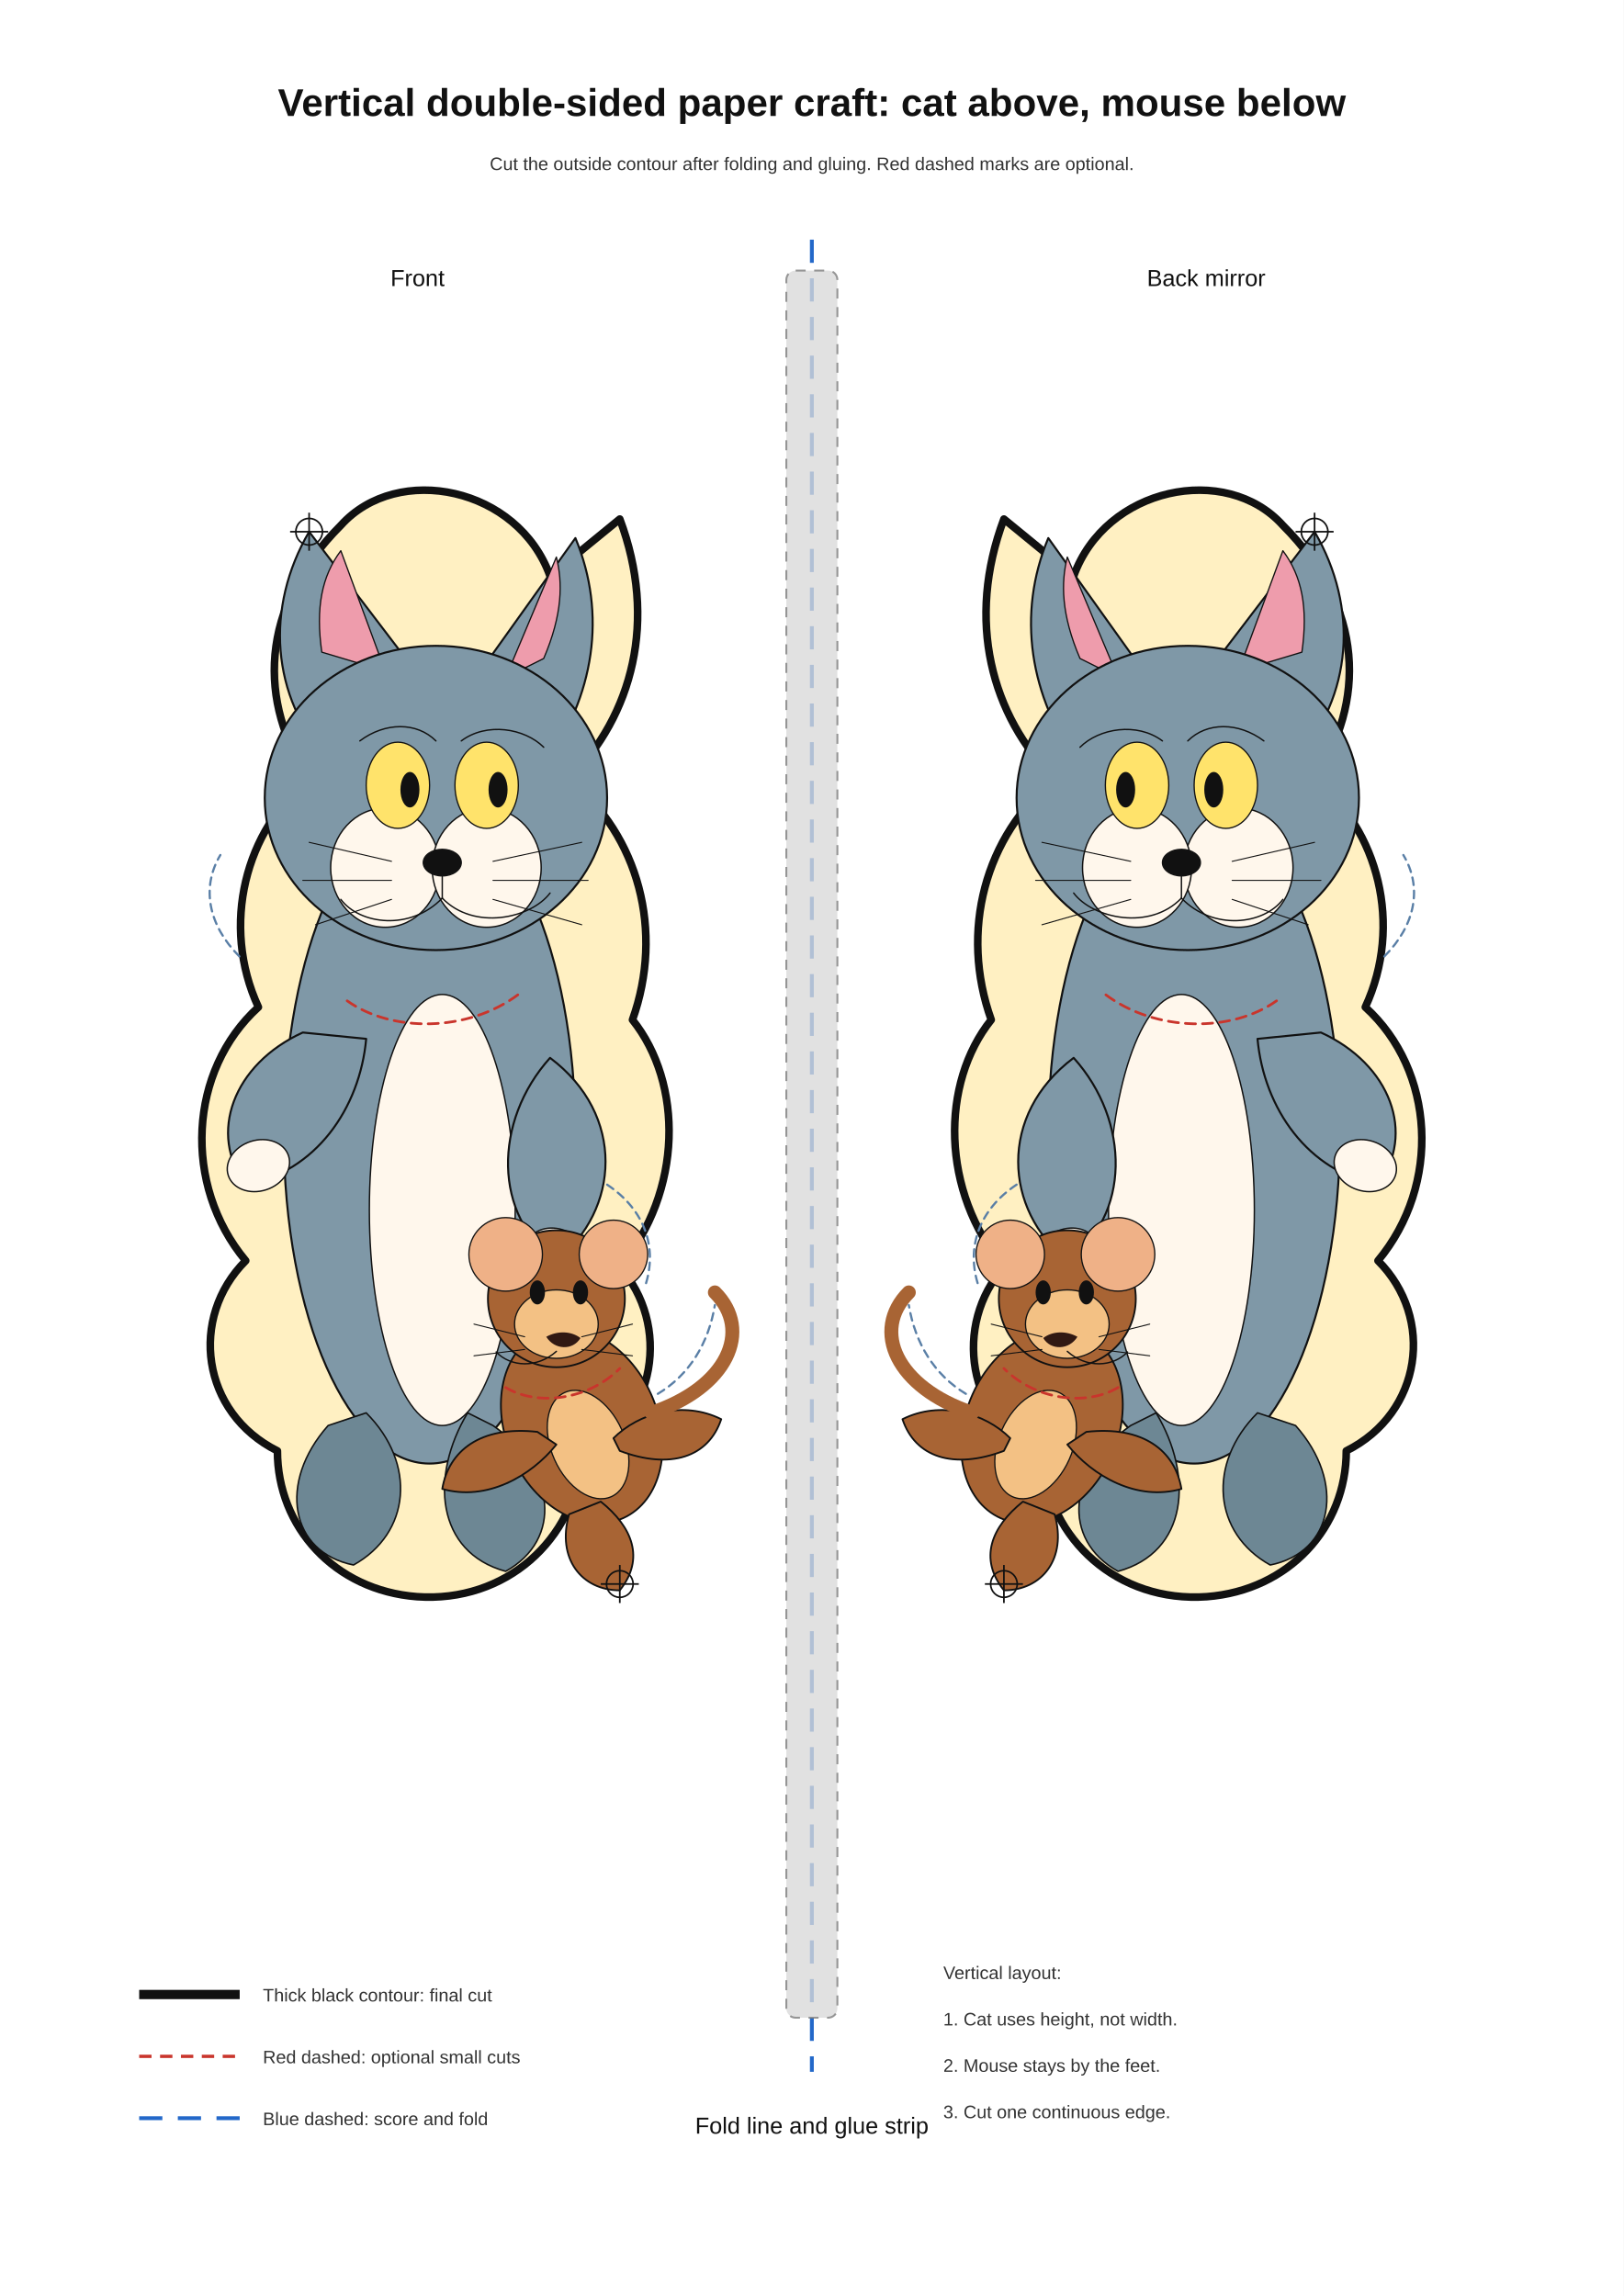
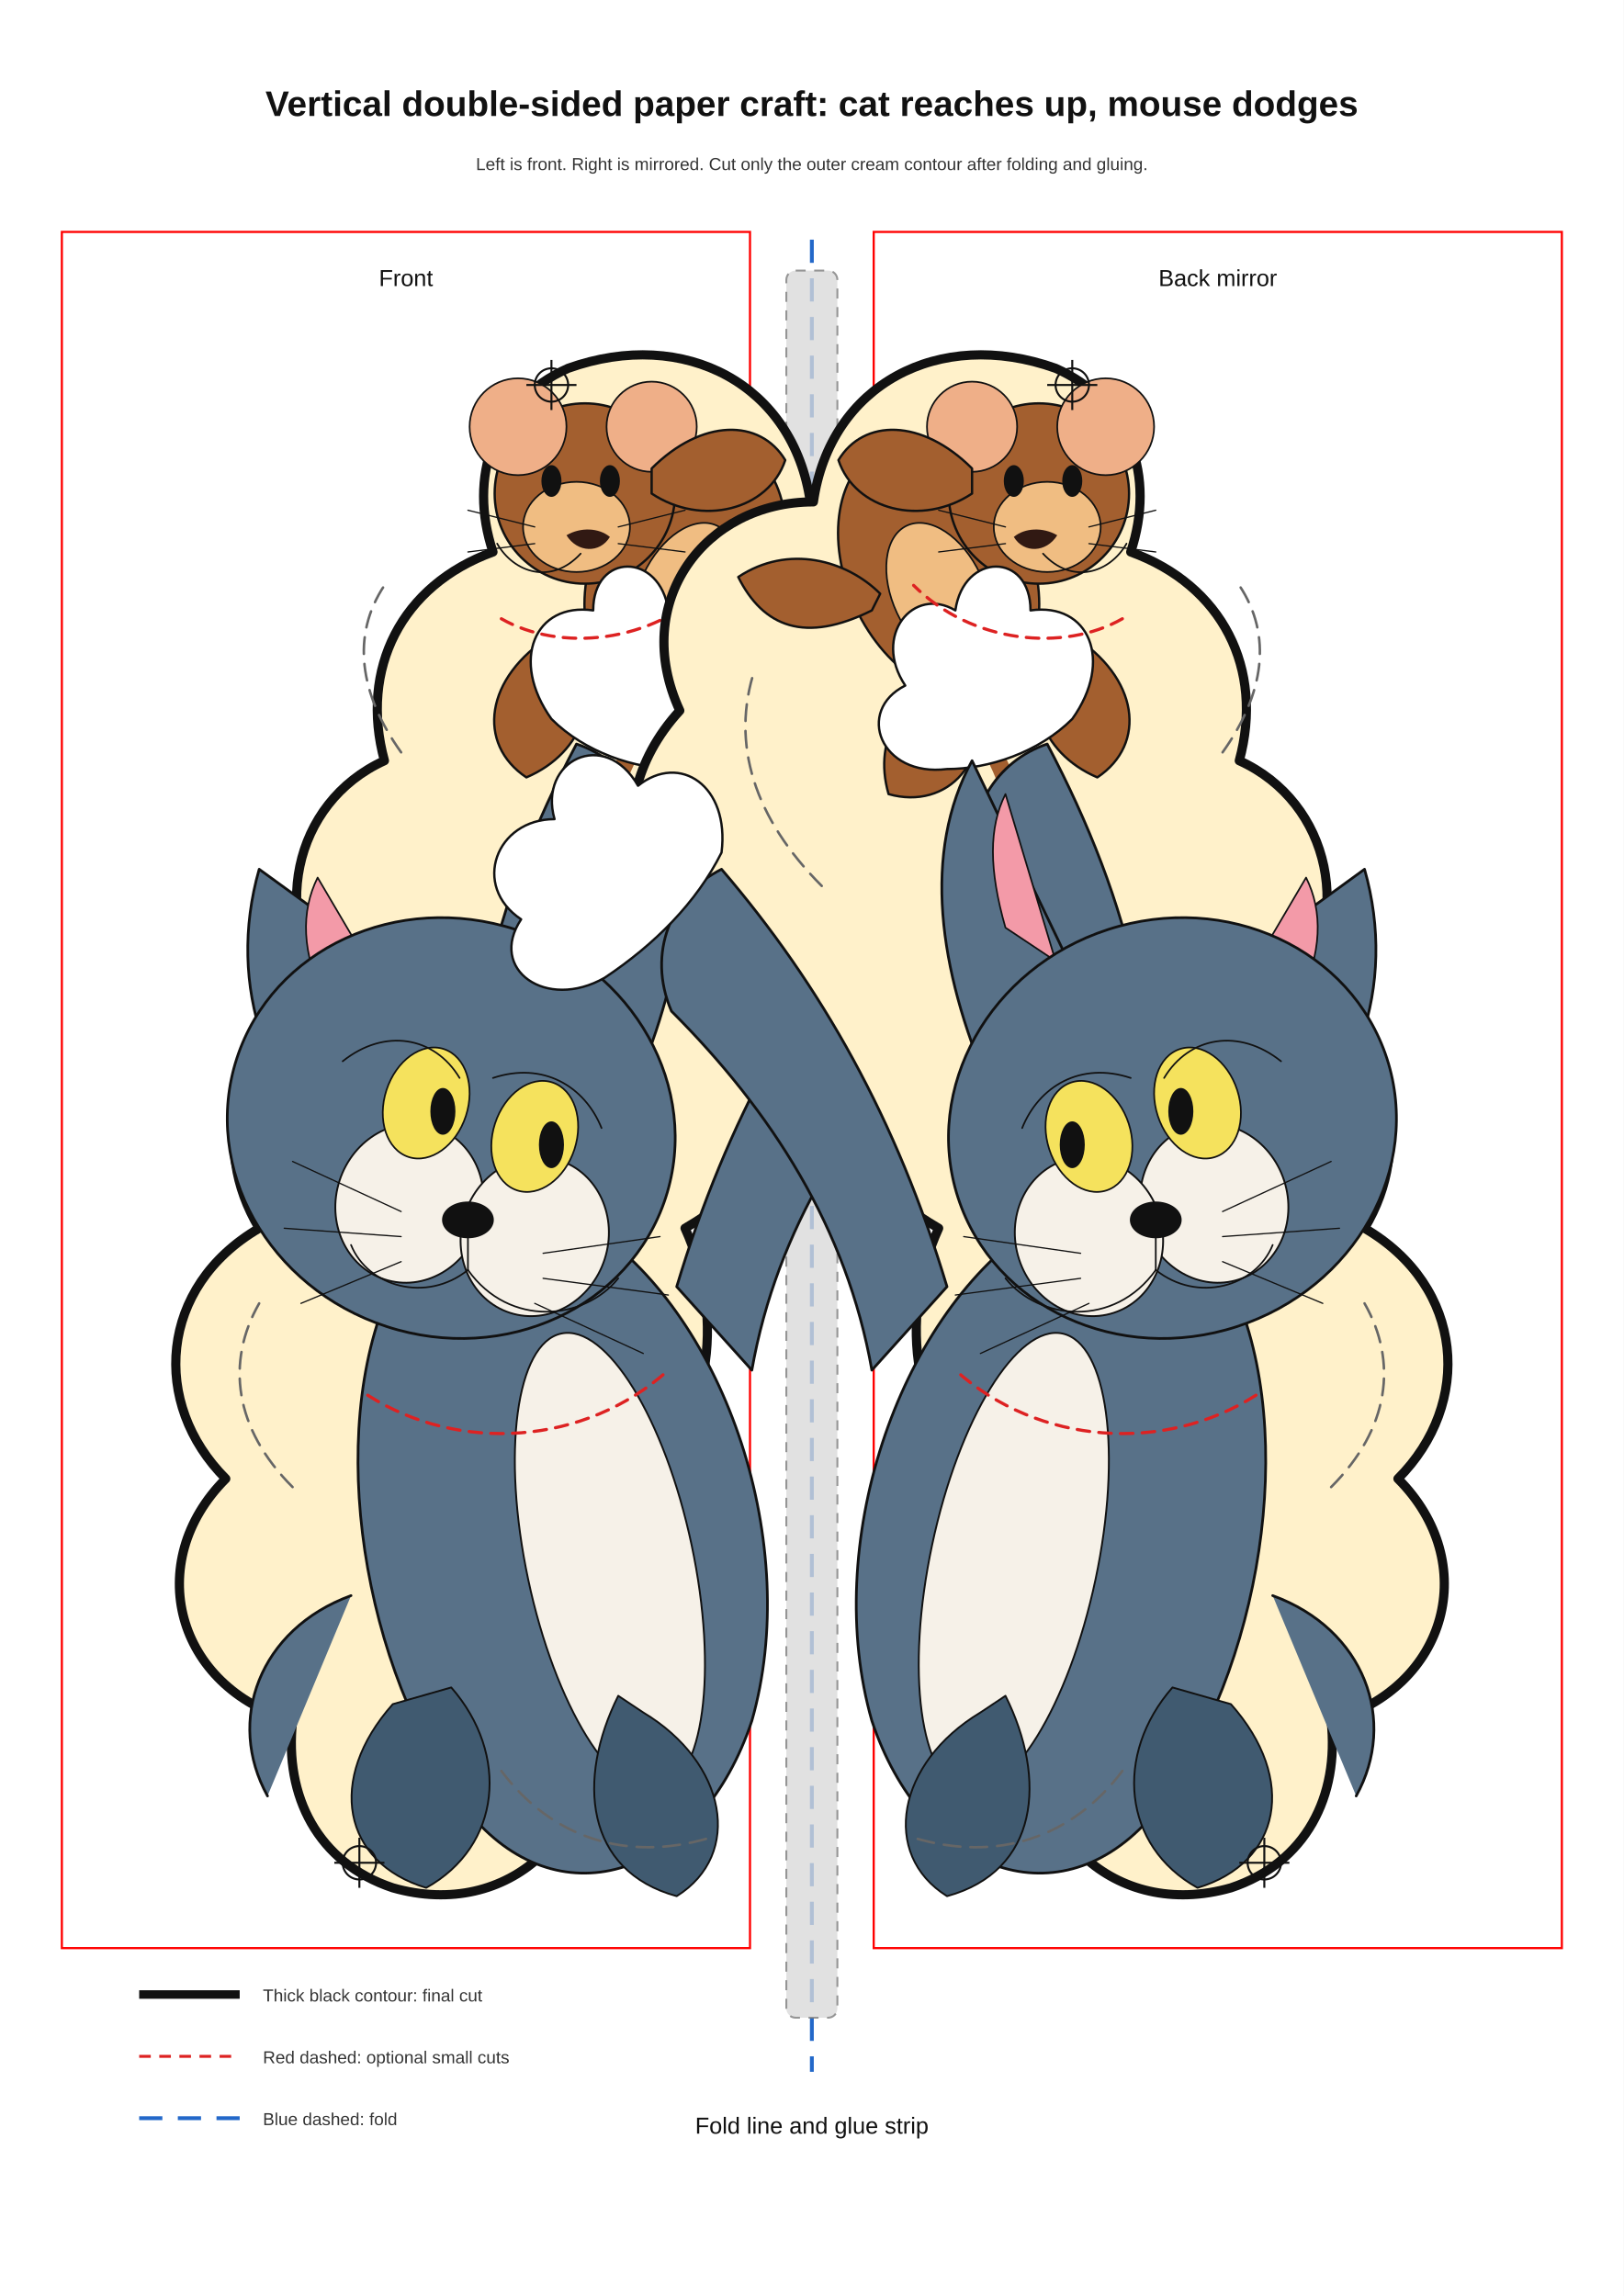
<svg xmlns="http://www.w3.org/2000/svg" width="210mm" height="297mm" viewBox="0 0 210 297" role="img" aria-labelledby="title desc">
  <defs>
    <style>
      .page { fill: #fff; }
-       .headline { font: 700 5px Arial, sans-serif; fill: #111; }
+       .panel { fill: none; stroke: #f00; stroke-width: 0.28; }
+       .headline { font: 700 4.6px Arial, sans-serif; fill: #111; }
      .label { font: 3px Arial, sans-serif; fill: #111; }
-       .tiny { font: 2.35px Arial, sans-serif; fill: #333; }
-       .backing { fill: #fff0c2; stroke: #111; stroke-width: 1.2; stroke-linejoin: round; stroke-linecap: round; }
-       .cat { fill: #7f98a7; stroke: #111; stroke-width: 0.32; stroke-linejoin: round; stroke-linecap: round; }
-       .cat-dark { fill: #6d8794; stroke: #111; stroke-width: 0.24; stroke-linejoin: round; stroke-linecap: round; }
-       .cat-light { fill: #fff7ec; stroke: #111; stroke-width: 0.22; stroke-linejoin: round; stroke-linecap: round; }
-       .cat-ear { fill: #ee9cac; stroke: #111; stroke-width: 0.2; stroke-linejoin: round; }
-       .cat-eye { fill: #ffe36b; stroke: #111; stroke-width: 0.2; }
-       .mouse { fill: #a86434; stroke: #111; stroke-width: 0.28; stroke-linejoin: round; stroke-linecap: round; }
-       .mouse-light { fill: #f3c184; stroke: #111; stroke-width: 0.2; stroke-linejoin: round; stroke-linecap: round; }
-       .mouse-ear { fill: #efb187; stroke: #111; stroke-width: 0.2; }
-       .line { fill: none; stroke: #111; stroke-width: 0.22; stroke-linecap: round; stroke-linejoin: round; }
-       .thin { fill: none; stroke: #111; stroke-width: 0.16; stroke-linecap: round; }
-       .motion { fill: none; stroke: #5a7fa6; stroke-width: 0.35; stroke-linecap: round; stroke-dasharray: 1.2 0.9; }
-       .optional { fill: none; stroke: #c9352c; stroke-width: 0.42; stroke-linecap: round; stroke-linejoin: round; stroke-dasharray: 1.6 1.1; }
+       .tiny { font: 2.25px Arial, sans-serif; fill: #333; }
+       .backing { fill: #fff1ca; stroke: #111; stroke-width: 1.1; stroke-linejoin: round; stroke-linecap: round; }
+       .cat { fill: #587188; stroke: #111; stroke-width: 0.32; stroke-linejoin: round; stroke-linecap: round; }
+       .cat-dark { fill: #405a70; stroke: #111; stroke-width: 0.22; stroke-linejoin: round; stroke-linecap: round; }
+       .cat-light { fill: #f6f1e8; stroke: #111; stroke-width: 0.22; stroke-linejoin: round; stroke-linecap: round; }
+       .cat-ear { fill: #f39aa8; stroke: #111; stroke-width: 0.2; stroke-linejoin: round; }
+       .cat-eye { fill: #f5e25d; stroke: #111; stroke-width: 0.2; }
+       .glove { fill: #fff; stroke: #111; stroke-width: 0.28; stroke-linejoin: round; stroke-linecap: round; }
+       .mouse { fill: #a35f2f; stroke: #111; stroke-width: 0.28; stroke-linejoin: round; stroke-linecap: round; }
+       .mouse-light { fill: #f0bd82; stroke: #111; stroke-width: 0.2; stroke-linejoin: round; stroke-linecap: round; }
+       .mouse-ear { fill: #efaf88; stroke: #111; stroke-width: 0.2; }
+       .line { fill: none; stroke: #111; stroke-width: 0.2; stroke-linecap: round; stroke-linejoin: round; }
+       .thin { fill: none; stroke: #111; stroke-width: 0.15; stroke-linecap: round; }
+       .motion { fill: none; stroke: #666; stroke-width: 0.3; stroke-linecap: round; stroke-dasharray: 2 1.2; }
+       .optional { fill: none; stroke: #d22; stroke-width: 0.38; stroke-linecap: round; stroke-linejoin: round; stroke-dasharray: 1.5 1.1; }
      .fold { fill: none; stroke: #2368c9; stroke-width: 0.5; stroke-dasharray: 3 2; }
      .glue { fill: #d9d9d9; stroke: #777; stroke-width: 0.25; stroke-dasharray: 1.3 1.1; opacity: 0.78; }
-       .mark { fill: none; stroke: #111; stroke-width: 0.26; }
+       .mark { fill: none; stroke: #111; stroke-width: 0.24; }
    </style>
    <g id="registration-mark">
-       <circle class="mark" cx="0" cy="0" r="2.1" />
+       <circle class="mark" cx="0" cy="0" r="2" />
      <path class="mark" d="M-3 0H3M0 -3V3" />
    </g>
-     <g id="vertical-chase">
-       <path class="backing" d="         M44 28         C53 18 72 22 77 36         L88 27         C94 43 90 58 80 68         C91 77 95 92 90 106         C98 116 98 133 88 145         C96 154 94 169 82 175         C81 188 70 198 56 197         C43 196 34 186 34 174         C22 168 20 153 29 144         C19 132 20 114 31 104         C25 91 29 76 39 68         C31 56 31 41 44 28         Z" />
-       <ellipse class="cat" cx="58" cy="124" rx="23" ry="52" />
-       <ellipse class="cat-light" cx="60" cy="136" rx="11.5" ry="34" />
-       <path class="cat" d="M38 108C27 113 23 124 29 132C40 130 47 120 48 109Z" />
-       <ellipse class="cat-light" cx="31" cy="129" rx="5.0" ry="4.0" transform="rotate(-18 31 129)" />
-       <path class="cat" d="M77 112C89 121 88 136 78 144C68 137 68 122 77 112Z" />
-       <ellipse class="cat-light" cx="78" cy="143" rx="5.0" ry="4.0" transform="rotate(22 78 143)" />
-       <path class="cat-dark" d="M42 170C34 179 36 190 46 192C55 187 56 176 48 168Z" />
-       <path class="cat-dark" d="M68 170C78 177 79 188 70 193C59 190 58 178 64 168Z" />
-       <path class="cat" d="M81 150C88 157 90 166 85 174" fill="none" stroke="#7f98a7" stroke-width="2.6" />
-       <path class="cat" d="M42 65C33 55 32 41 39 29L55 50Z" />
-       <path class="cat-ear" d="M41 48C40 41 41 36 44 32L51 51Z" />
-       <path class="cat" d="M76 66C84 55 86 42 81 30L66 51Z" />
-       <path class="cat-ear" d="M76 49C79 42 79 37 78 33L70 52Z" />
-       <ellipse class="cat" cx="59" cy="71" rx="27" ry="24" />
-       <ellipse class="cat-light" cx="51" cy="82" rx="8.6" ry="9.4" />
-       <ellipse class="cat-light" cx="67" cy="82" rx="8.6" ry="9.4" />
-       <ellipse class="cat-eye" cx="53" cy="69" rx="5.0" ry="6.8" />
-       <ellipse class="cat-eye" cx="67" cy="69" rx="5.0" ry="6.8" />
-       <ellipse cx="54.9" cy="69.7" rx="1.5" ry="2.8" fill="#111" />
-       <ellipse cx="68.8" cy="69.7" rx="1.5" ry="2.8" fill="#111" />
-       <ellipse cx="60" cy="81.2" rx="3.0" ry="2.1" fill="#111" stroke="#111" stroke-width="0.2" />
-       <path class="line" d="M60 83.4V86.8" />
-       <path class="line" d="M60 86.8C55 92 47 91 44 87" />
-       <path class="line" d="M60 86.8C65 92 74 90 77 86" />
-       <path class="line" d="M47 62C51 59 56 59 59 62M63 62C67 59 73 60 76 63" />
-       <path class="thin" d="M52 81L39 78M52 84L38 84M52 87L40 91" />
-       <path class="thin" d="M68 81L82 78M68 84L83 84M68 87L82 91" />
-       <ellipse class="mouse" cx="82" cy="170" rx="12" ry="16" transform="rotate(-24 82 170)" />
-       <ellipse class="mouse-light" cx="83" cy="173" rx="5.8" ry="9.0" transform="rotate(-24 83 173)" />
-       <circle class="mouse" cx="78" cy="150" r="10.8" />
-       <circle class="mouse-ear" cx="70" cy="143" r="5.8" />
-       <circle class="mouse-ear" cx="87" cy="143" r="5.4" />
-       <ellipse class="mouse-light" cx="78" cy="154" rx="6.6" ry="5.4" />
-       <ellipse cx="75" cy="149" rx="1.2" ry="1.9" fill="#111" />
-       <ellipse cx="81.8" cy="149" rx="1.2" ry="1.9" fill="#111" />
-       <path d="M76.4 156C78.2 155 80.4 155.1 81.8 156.2C80.6 158.2 77.7 158.1 76.4 156Z" fill="#311913" />
-       <path class="line" d="M78 158.3C75 161 70.8 160.8 68.5 158.4" />
-       <path class="mouse" d="M75 171C66 170 61 174 60 180C67 182 74 178 78 173Z" />
-       <path class="mouse" d="M88 174C96 177 102 175 104 169C98 166 91 168 87 172Z" />
-       <path class="mouse" d="M80 184C78 191 82 196 88 196C92 191 90 186 85 182Z" />
-       <path d="M93 168C105 164 109 155 103 149" fill="none" stroke="#a86434" stroke-width="2.2" stroke-linecap="round" />
-       <path class="thin" d="M73 156L65 154M73 158L65 159M82 156L90 154M82 158L90 159" />
-       <path class="motion" d="M28 96C23 91 22 85 25 80" />
-       <path class="motion" d="M86 132C92 136 94 142 92 148" />
-       <path class="motion" d="M94 165C99 162 102 157 103 151" />
-       <path class="optional" d="M45 103C52 108 64 108 72 102" />
-       <path class="optional" d="M70 164C75 167 83 166 88 161" />
-       <use href="#registration-mark" x="39" y="29" />
-       <use href="#registration-mark" x="88" y="195" />
+     <g id="reaching-scene">
+       <path class="backing" d="         M56 8         C70 3 83 10 85 24         C98 24 107 36 101 49         C112 61 106 77 92 79         C90 92 82 104 70 111         C75 122 73 135 64 143         C72 151 69 165 58 170         C60 183 49 194 35 190         C26 187 22 179 23 170         C9 166 5 151 15 141         C6 132 7 118 19 111         C13 101 16 89 28 84         C20 74 23 60 34 55         C31 44 36 34 47 30         C44 21 47 12 56 8         Z" />
+       <ellipse class="mouse" cx="70" cy="32" rx="11" ry="16" transform="rotate(25 70 32)" />
+       <ellipse class="mouse-light" cx="70" cy="35" rx="5.5" ry="9" transform="rotate(25 70 35)" />
+       <circle class="mouse" cx="58" cy="23" r="10.8" />
+       <circle class="mouse-ear" cx="50" cy="15" r="5.8" />
+       <circle class="mouse-ear" cx="66" cy="15" r="5.4" />
+       <ellipse class="mouse-light" cx="57" cy="27" rx="6.4" ry="5.4" />
+       <ellipse cx="54" cy="21.5" rx="1.2" ry="1.9" fill="#111" />
+       <ellipse cx="61" cy="21.5" rx="1.2" ry="1.9" fill="#111" />
+       <path d="M55.8 28C57.5 27 59.7 27.1 61 28.2C59.8 30.2 57.1 30.1 55.8 28Z" fill="#311913" />
+       <path class="line" d="M57.5 30.2C54 34 49.5 32.5 47.5 29" />
+       <path class="mouse" d="M66 20C72 14 79 14 82 19C80 25 72 27 66 23Z" />
+       <path class="mouse" d="M78 37C86 41 91 39 94 33C88 29 81 31 77 35Z" />
+       <path class="mouse" d="M66 46C63 55 69 61 76 59C78 52 74 47 68 44Z" />
+       <path class="mouse" d="M54 40C46 45 45 53 51 57C58 54 60 47 57 41Z" />
+       <path d="M73 44C63 50 58 62 61 75" fill="none" stroke="#a35f2f" stroke-width="2.1" stroke-linecap="round" />
+       <path class="thin" d="M52 27L44 25M52 29L44 30M62 27L70 25M62 29L70 30" />
+       <path class="cat" d="M34 120C27 138 32 166 45 182C56 194 72 188 78 170C84 149 75 122 59 111C49 104 39 108 34 120Z" />
+       <ellipse class="cat-light" cx="61" cy="151" rx="10" ry="28" transform="rotate(-12 61 151)" />
+       <path class="cat" d="M46 112C42 91 47 72 57 53C63 55 67 61 66 69C60 84 55 99 56 115Z" />
+       <path class="glove" d="M54 50C49 43 52 36 59 37C59 30 67 30 68 37C73 34 78 40 74 46C80 49 77 57 69 56C64 56 58 54 54 50Z" />
+       <path class="cat" d="M69 118C75 98 84 82 96 68C102 71 105 78 102 85C90 97 81 111 78 128Z" />
+       <path class="glove" d="M96 66C95 58 101 54 106 58C110 51 118 55 116 62C123 62 126 70 120 74C124 80 117 85 110 81C104 77 99 72 96 66Z" />
+       <path class="cat-dark" d="M35 168C27 177 29 187 39 190C48 185 49 174 42 166Z" />
+       <path class="cat-dark" d="M65 169C75 175 77 186 69 191C58 188 57 177 62 167Z" />
+       <path class="cat" d="M30 155C19 159 15 170 20 179" fill="none" stroke="#587188" stroke-width="2.4" />
+       <path class="cat" d="M31 104C20 96 15 82 19 68L41 84Z" />
+       <path class="cat-ear" d="M27 84C24 78 24 73 26 69L36 86Z" />
+       <path class="cat" d="M64 94C70 80 72 66 66 55L54 80Z" />
+       <path class="cat-ear" d="M62 75C64 68 64 63 62 59L56 79Z" />
+       <ellipse class="cat" cx="42" cy="99" rx="27" ry="25" transform="rotate(18 42 99)" />
+       <ellipse class="cat-light" cx="37" cy="108" rx="8.8" ry="9.6" transform="rotate(18 37 108)" />
+       <ellipse class="cat-light" cx="52" cy="112" rx="8.8" ry="9.6" transform="rotate(18 52 112)" />
+       <ellipse class="cat-eye" cx="39" cy="96" rx="5" ry="6.8" transform="rotate(18 39 96)" />
+       <ellipse class="cat-eye" cx="52" cy="100" rx="5" ry="6.8" transform="rotate(18 52 100)" />
+       <ellipse cx="41" cy="97" rx="1.5" ry="2.8" fill="#111" />
+       <ellipse cx="54" cy="101" rx="1.5" ry="2.8" fill="#111" />
+       <ellipse cx="44" cy="110" rx="3" ry="2.1" fill="#111" stroke="#111" stroke-width="0.2" />
+       <path class="line" d="M44 112V116" />
+       <path class="line" d="M44 116C39 120 32 118 30 113" />
+       <path class="line" d="M44 116C49 123 58 122 62 117" />
+       <path class="line" d="M29 91C34 87 40 88 43 93M47 93C53 91 58 94 60 99" />
+       <path class="thin" d="M36 109L23 103M36 112L22 111M36 115L24 120" />
+       <path class="thin" d="M53 114L67 112M53 117L68 119M52 120L65 126" />
+       <path class="motion" d="M36 54C31 47 30 40 34 34" />
+       <path class="motion" d="M84 70C92 62 95 53 92 44" />
+       <path class="motion" d="M23 142C16 135 15 127 19 120" />
+       <path class="motion" d="M48 176C54 184 63 187 73 184" />
+       <path class="optional" d="M32 131C43 138 58 137 68 128" />
+       <path class="optional" d="M48 38C55 42 66 41 73 34" />
+       <use href="#registration-mark" x="54" y="10" />
+       <use href="#registration-mark" x="31" y="187" />
    </g>
  </defs>
  <rect class="page" x="0" y="0" width="210" height="297" />
-   <text class="headline" x="105" y="15" text-anchor="middle">Vertical double-sided paper craft: cat above, mouse below</text>
-   <text class="tiny" x="105" y="22" text-anchor="middle">Cut the outside contour after folding and gluing. Red dashed marks are optional.</text>
+   <text class="headline" x="105" y="15" text-anchor="middle">Vertical double-sided paper craft: cat reaches up, mouse dodges</text>
+   <text class="tiny" x="105" y="22" text-anchor="middle">Left is front. Right is mirrored. Cut only the outer cream contour after folding and gluing.</text>
  <line class="fold" x1="105" y1="31" x2="105" y2="268" />
  <rect class="glue" x="101.7" y="35" width="6.6" height="226" rx="1.2" />
  <text class="label" x="105" y="276" text-anchor="middle">Fold line and glue strip</text>
-   <text class="label" x="54" y="37" text-anchor="middle">Front</text>
-   <text class="label" x="156" y="37" text-anchor="middle">Back mirror</text>
-   <use href="#vertical-chase" transform="translate(8 45) scale(0.82)" />
-   <use href="#vertical-chase" transform="translate(210 0) scale(-1 1) translate(8 45) scale(0.82)" />
+   <rect class="panel" x="8" y="30" width="89" height="222" />
+   <rect class="panel" x="113" y="30" width="89" height="222" />
+   <text class="label" x="52.5" y="37" text-anchor="middle">Front</text>
+   <text class="label" x="157.5" y="37" text-anchor="middle">Back mirror</text>
+   <use href="#reaching-scene" transform="translate(13 39) scale(1.08)" />
+   <use href="#reaching-scene" transform="translate(210 0) scale(-1 1) translate(13 39) scale(1.08)" />
  <g transform="translate(18 258)">
-     <line x1="0" y1="0" x2="13" y2="0" stroke="#111" stroke-width="1.2" />
+     <line x1="0" y1="0" x2="13" y2="0" stroke="#111" stroke-width="1.1" />
    <text class="tiny" x="16" y="0.9">Thick black contour: final cut</text>
-     <line x1="0" y1="8" x2="13" y2="8" stroke="#c9352c" stroke-width="0.42" stroke-dasharray="1.6 1.1" />
+     <line x1="0" y1="8" x2="13" y2="8" stroke="#d22" stroke-width="0.38" stroke-dasharray="1.5 1.1" />
    <text class="tiny" x="16" y="8.9">Red dashed: optional small cuts</text>
    <line x1="0" y1="16" x2="13" y2="16" stroke="#2368c9" stroke-width="0.5" stroke-dasharray="3 2" />
-     <text class="tiny" x="16" y="16.9">Blue dashed: score and fold</text>
-   </g>
-   <g transform="translate(122 256)">
-     <text class="tiny" x="0" y="0">Vertical layout:</text>
-     <text class="tiny" x="0" y="6">1. Cat uses height, not width.</text>
-     <text class="tiny" x="0" y="12">2. Mouse stays by the feet.</text>
-     <text class="tiny" x="0" y="18">3. Cut one continuous edge.</text>
+     <text class="tiny" x="16" y="16.9">Blue dashed: fold</text>
  </g>
</svg>
